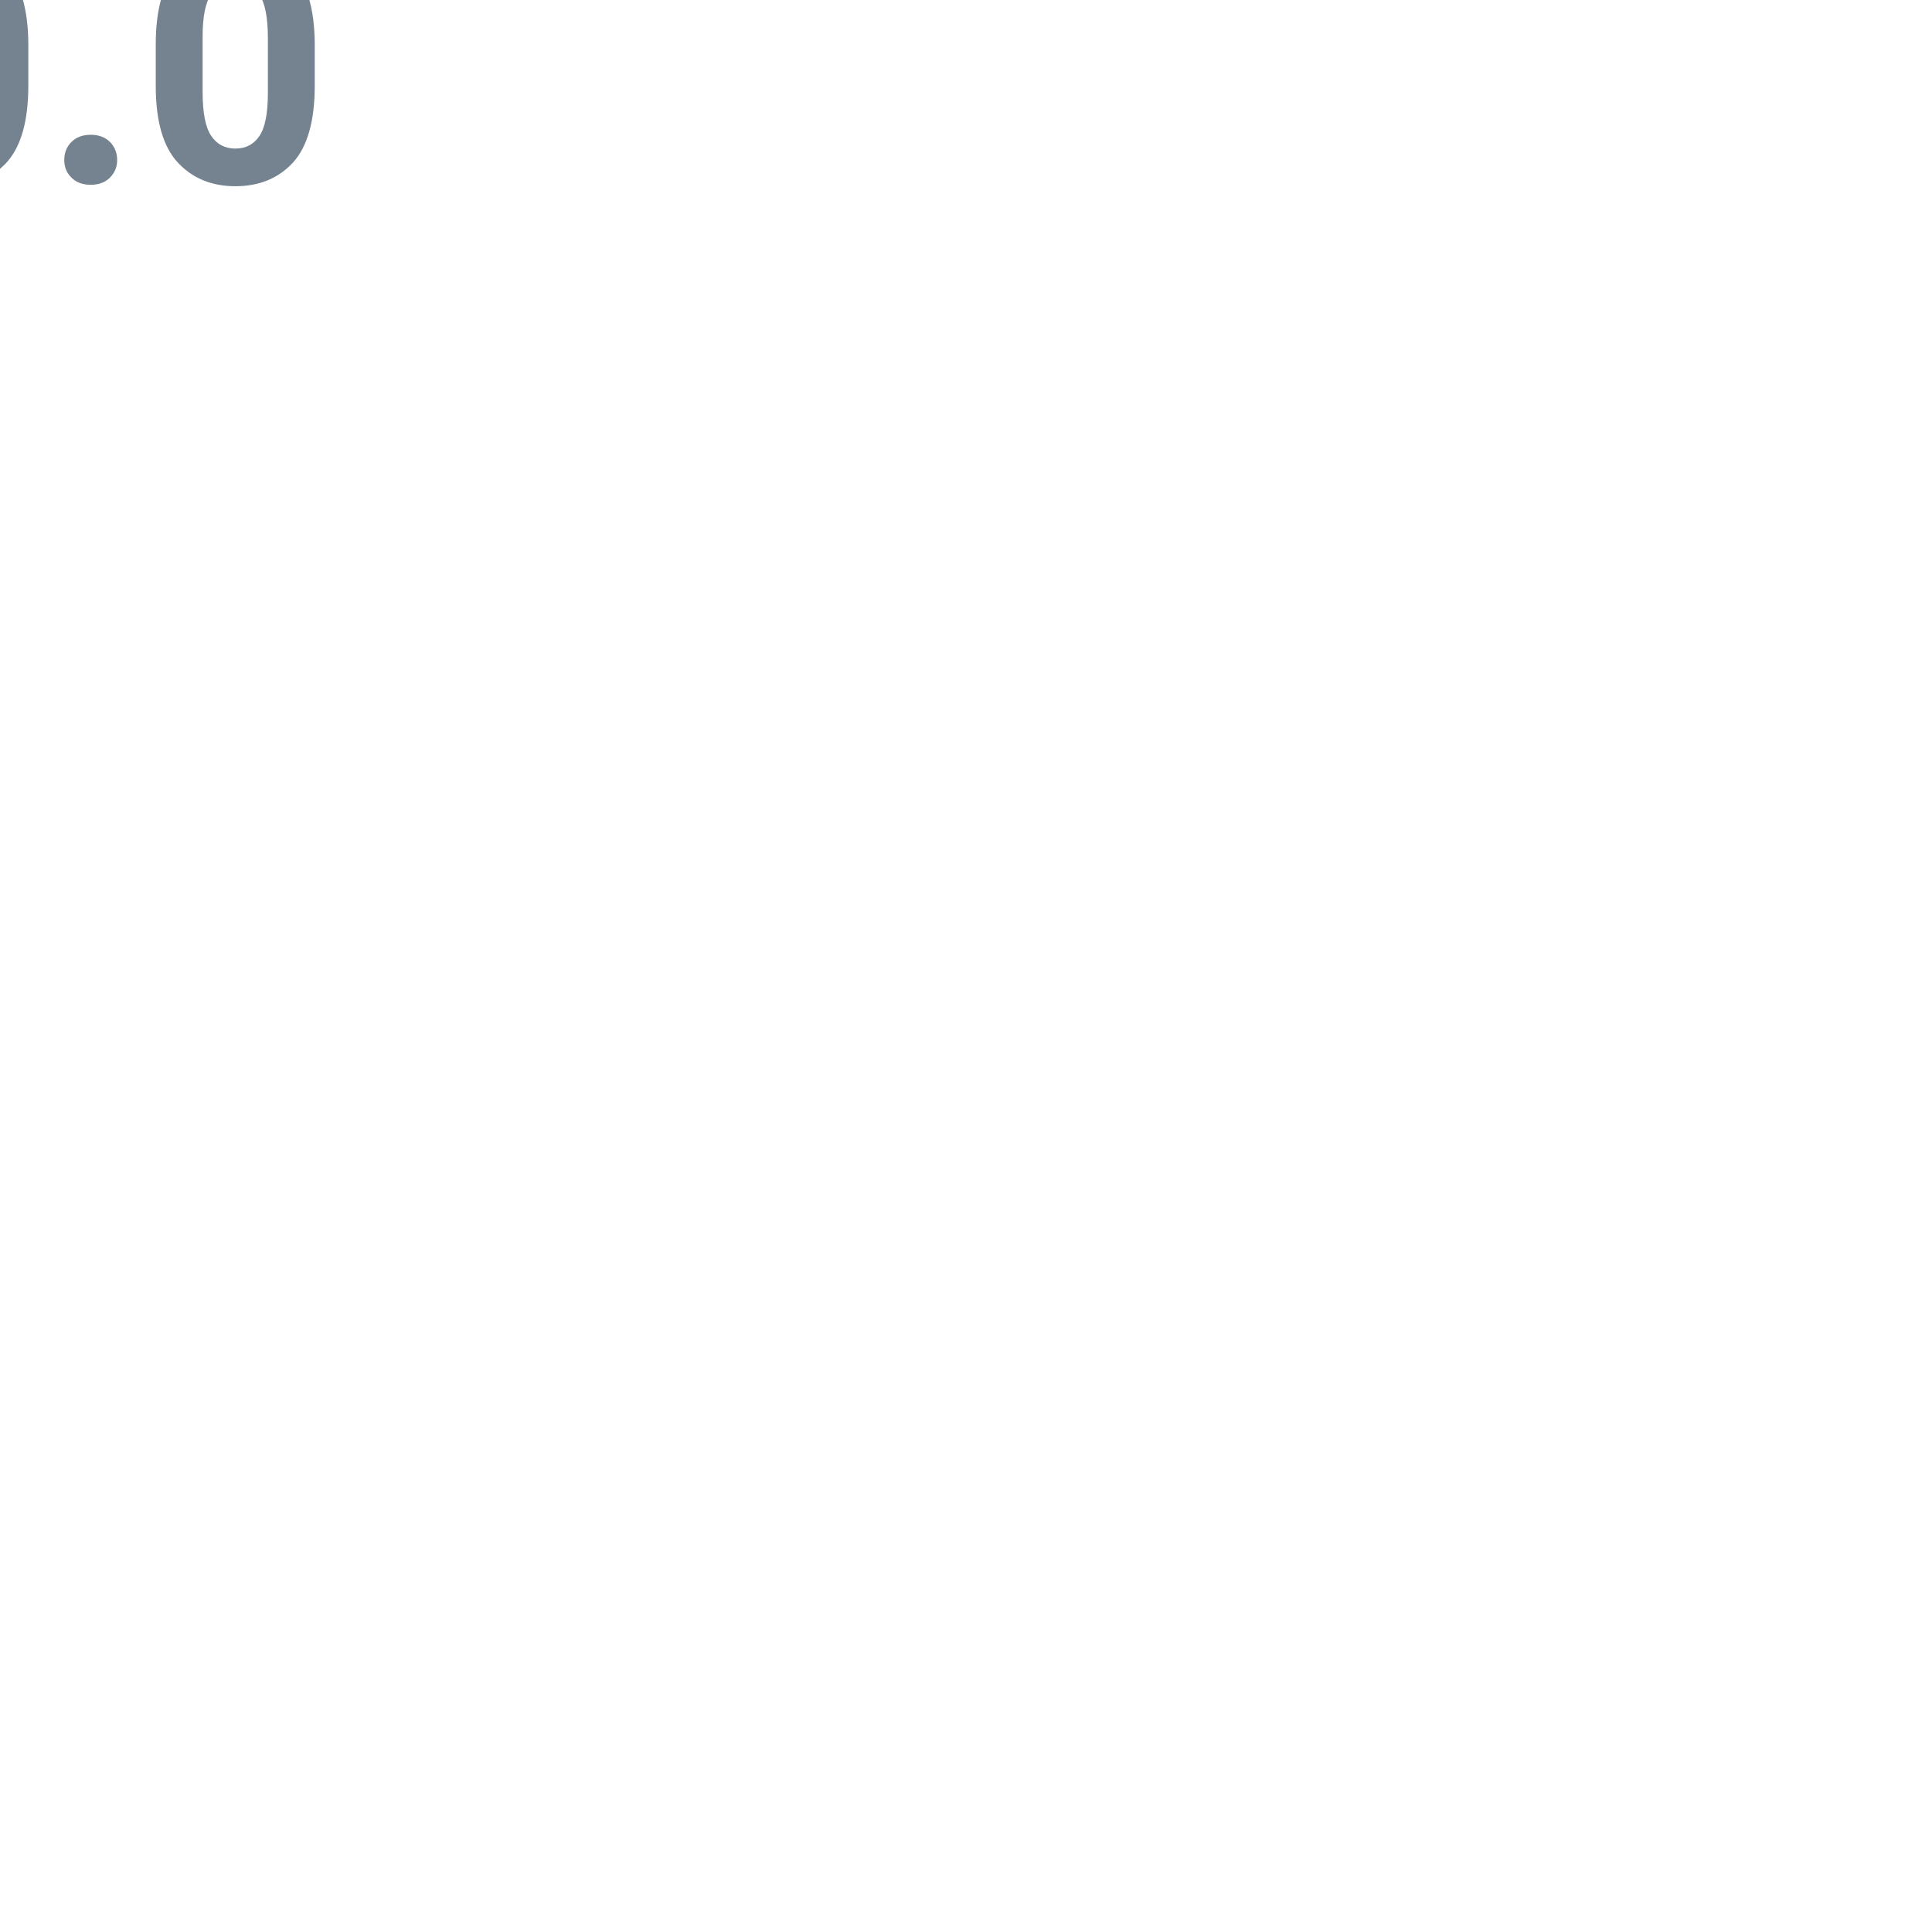
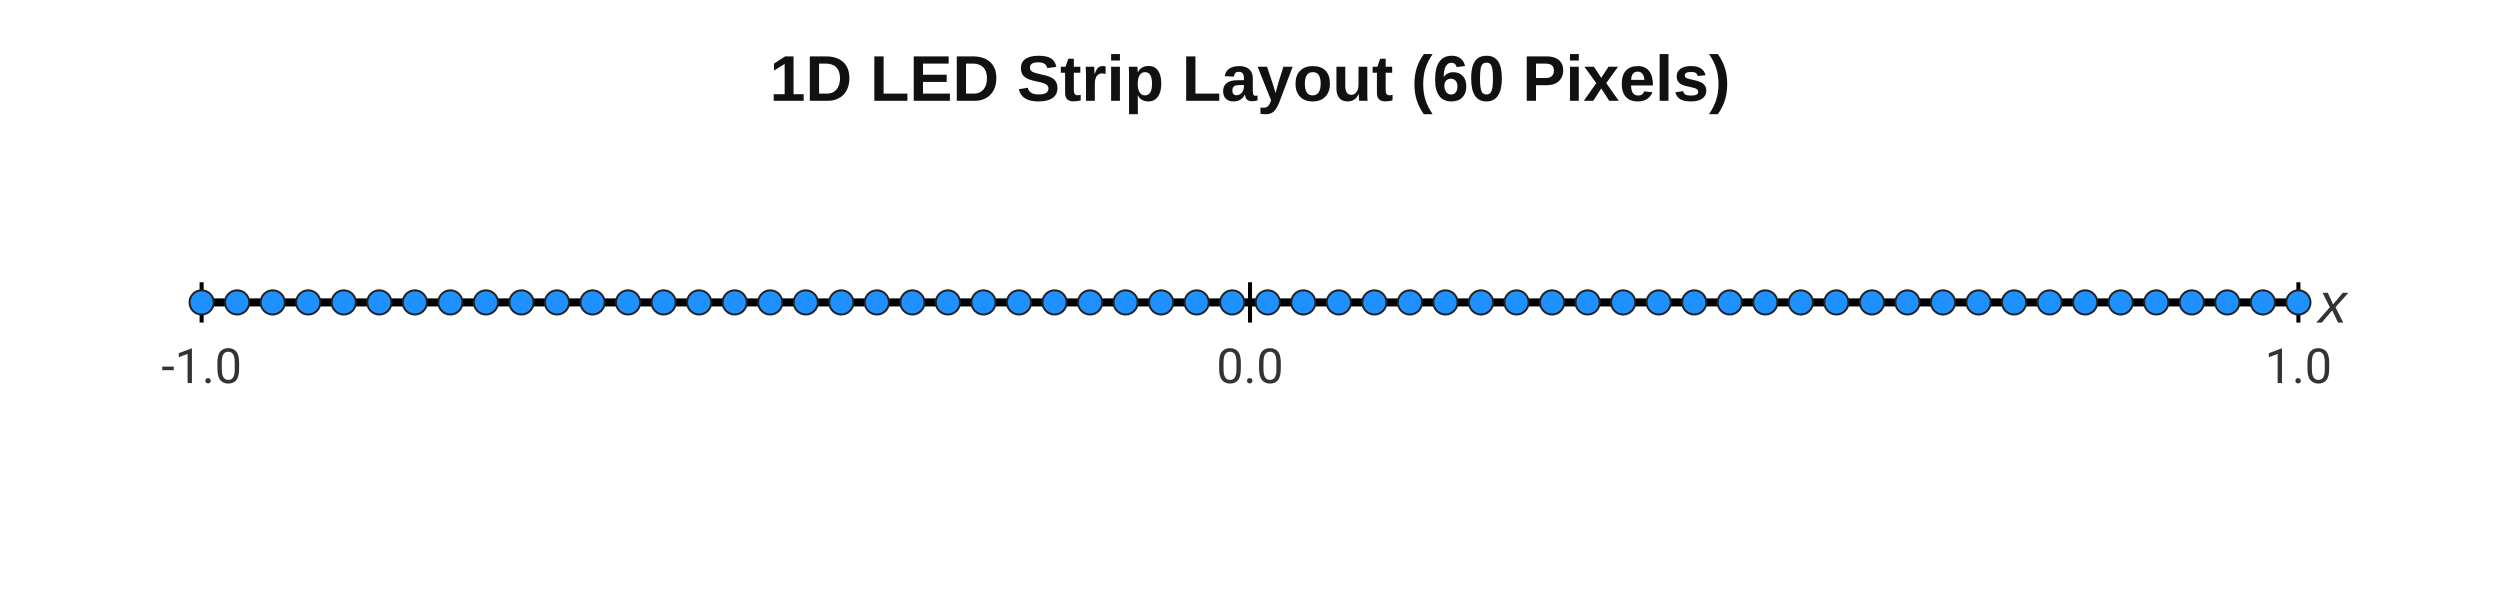
- <svg xmlns="http://www.w3.org/2000/svg" width="100%" height="100%" viewBox="-5 -5 105 105" preserveAspectRatio="xMidYMid meet">
-   <text x="0" y="0" font-family="-apple-system, system-ui, BlinkMacSystemFont, Roboto" dominant-baseline="middle" text-anchor="middle" font-size="18" fill="#74838f" font-weight="700">
-      0.0
-   </text>
+ <svg xmlns="http://www.w3.org/2000/svg" width="100%" height="100%" viewBox="0 0 620 150" preserveAspectRatio="xMidYMid meet">
+   <style>
+     .axis-line { stroke: black; stroke-width: 2; }
+     .tick-line { stroke: black; stroke-width: 1; }
+     .label-text {
+       font-family: -apple-system, system-ui, BlinkMacSystemFont, Roboto, Arial;
+       sans-serif;
+       font-size: 12px;
+       text-anchor: middle;
+       fill: #333;
+     }
+     .axis-name-text { font-family: Arial, sans-serif; font-size: 14px; text-anchor: start; font-style: italic; fill: #333; }
+     .pixel { fill: dodgerblue; stroke: #222; stroke-width: 0.5; }
+     .title-text { font-family: Arial, sans-serif; font-size: 16px; text-anchor: middle; font-weight: bold; fill: #111; }
+   </style>
+   <text x="310" y="25" class="title-text">1D LED Strip Layout (60 Pixels)</text>
+   <g id="x-axis">
+     <line x1="50" y1="75" x2="570" y2="75" class="axis-line" />
+     <line x1="50" y1="70" x2="50" y2="80" class="tick-line" />
+     <text x="50" y="95" class="label-text">-1.0</text>
+     <line x1="310" y1="70" x2="310" y2="80" class="tick-line" />
+     <text x="310" y="95" class="label-text">0.0</text>
+     <line x1="570" y1="70" x2="570" y2="80" class="tick-line" />
+     <text x="570" y="95" class="label-text">1.0</text>
+     <text x="575" y="80" class="axis-name-text">x</text>
+   </g>
+   <g id="led-pixels">
+     <circle cx="50.00" cy="75" r="3" class="pixel" />
+     <circle cx="58.81" cy="75" r="3" class="pixel" />
+     <circle cx="67.63" cy="75" r="3" class="pixel" />
+     <circle cx="76.44" cy="75" r="3" class="pixel" />
+     <circle cx="85.25" cy="75" r="3" class="pixel" />
+     <circle cx="94.07" cy="75" r="3" class="pixel" />
+     <circle cx="102.88" cy="75" r="3" class="pixel" />
+     <circle cx="111.69" cy="75" r="3" class="pixel" />
+     <circle cx="120.51" cy="75" r="3" class="pixel" />
+     <circle cx="129.32" cy="75" r="3" class="pixel" />
+     <circle cx="138.14" cy="75" r="3" class="pixel" />
+     <circle cx="146.95" cy="75" r="3" class="pixel" />
+     <circle cx="155.76" cy="75" r="3" class="pixel" />
+     <circle cx="164.58" cy="75" r="3" class="pixel" />
+     <circle cx="173.39" cy="75" r="3" class="pixel" />
+     <circle cx="182.20" cy="75" r="3" class="pixel" />
+     <circle cx="191.02" cy="75" r="3" class="pixel" />
+     <circle cx="199.83" cy="75" r="3" class="pixel" />
+     <circle cx="208.64" cy="75" r="3" class="pixel" />
+     <circle cx="217.46" cy="75" r="3" class="pixel" />
+     <circle cx="226.27" cy="75" r="3" class="pixel" />
+     <circle cx="235.08" cy="75" r="3" class="pixel" />
+     <circle cx="243.90" cy="75" r="3" class="pixel" />
+     <circle cx="252.71" cy="75" r="3" class="pixel" />
+     <circle cx="261.53" cy="75" r="3" class="pixel" />
+     <circle cx="270.34" cy="75" r="3" class="pixel" />
+     <circle cx="279.15" cy="75" r="3" class="pixel" />
+     <circle cx="287.97" cy="75" r="3" class="pixel" />
+     <circle cx="296.78" cy="75" r="3" class="pixel" />
+     <circle cx="305.59" cy="75" r="3" class="pixel" />
+     <circle cx="314.41" cy="75" r="3" class="pixel" />
+     <circle cx="323.22" cy="75" r="3" class="pixel" />
+     <circle cx="332.03" cy="75" r="3" class="pixel" />
+     <circle cx="340.85" cy="75" r="3" class="pixel" />
+     <circle cx="349.66" cy="75" r="3" class="pixel" />
+     <circle cx="358.47" cy="75" r="3" class="pixel" />
+     <circle cx="367.29" cy="75" r="3" class="pixel" />
+     <circle cx="376.10" cy="75" r="3" class="pixel" />
+     <circle cx="384.92" cy="75" r="3" class="pixel" />
+     <circle cx="393.73" cy="75" r="3" class="pixel" />
+     <circle cx="402.54" cy="75" r="3" class="pixel" />
+     <circle cx="411.36" cy="75" r="3" class="pixel" />
+     <circle cx="420.17" cy="75" r="3" class="pixel" />
+     <circle cx="428.98" cy="75" r="3" class="pixel" />
+     <circle cx="437.80" cy="75" r="3" class="pixel" />
+     <circle cx="446.61" cy="75" r="3" class="pixel" />
+     <circle cx="455.42" cy="75" r="3" class="pixel" />
+     <circle cx="464.24" cy="75" r="3" class="pixel" />
+     <circle cx="473.05" cy="75" r="3" class="pixel" />
+     <circle cx="481.86" cy="75" r="3" class="pixel" />
+     <circle cx="490.68" cy="75" r="3" class="pixel" />
+     <circle cx="499.49" cy="75" r="3" class="pixel" />
+     <circle cx="508.31" cy="75" r="3" class="pixel" />
+     <circle cx="517.12" cy="75" r="3" class="pixel" />
+     <circle cx="525.93" cy="75" r="3" class="pixel" />
+     <circle cx="534.75" cy="75" r="3" class="pixel" />
+     <circle cx="543.56" cy="75" r="3" class="pixel" />
+     <circle cx="552.37" cy="75" r="3" class="pixel" />
+     <circle cx="561.19" cy="75" r="3" class="pixel" />
+     <circle cx="570.00" cy="75" r="3" class="pixel" />
+   </g>
</svg>
